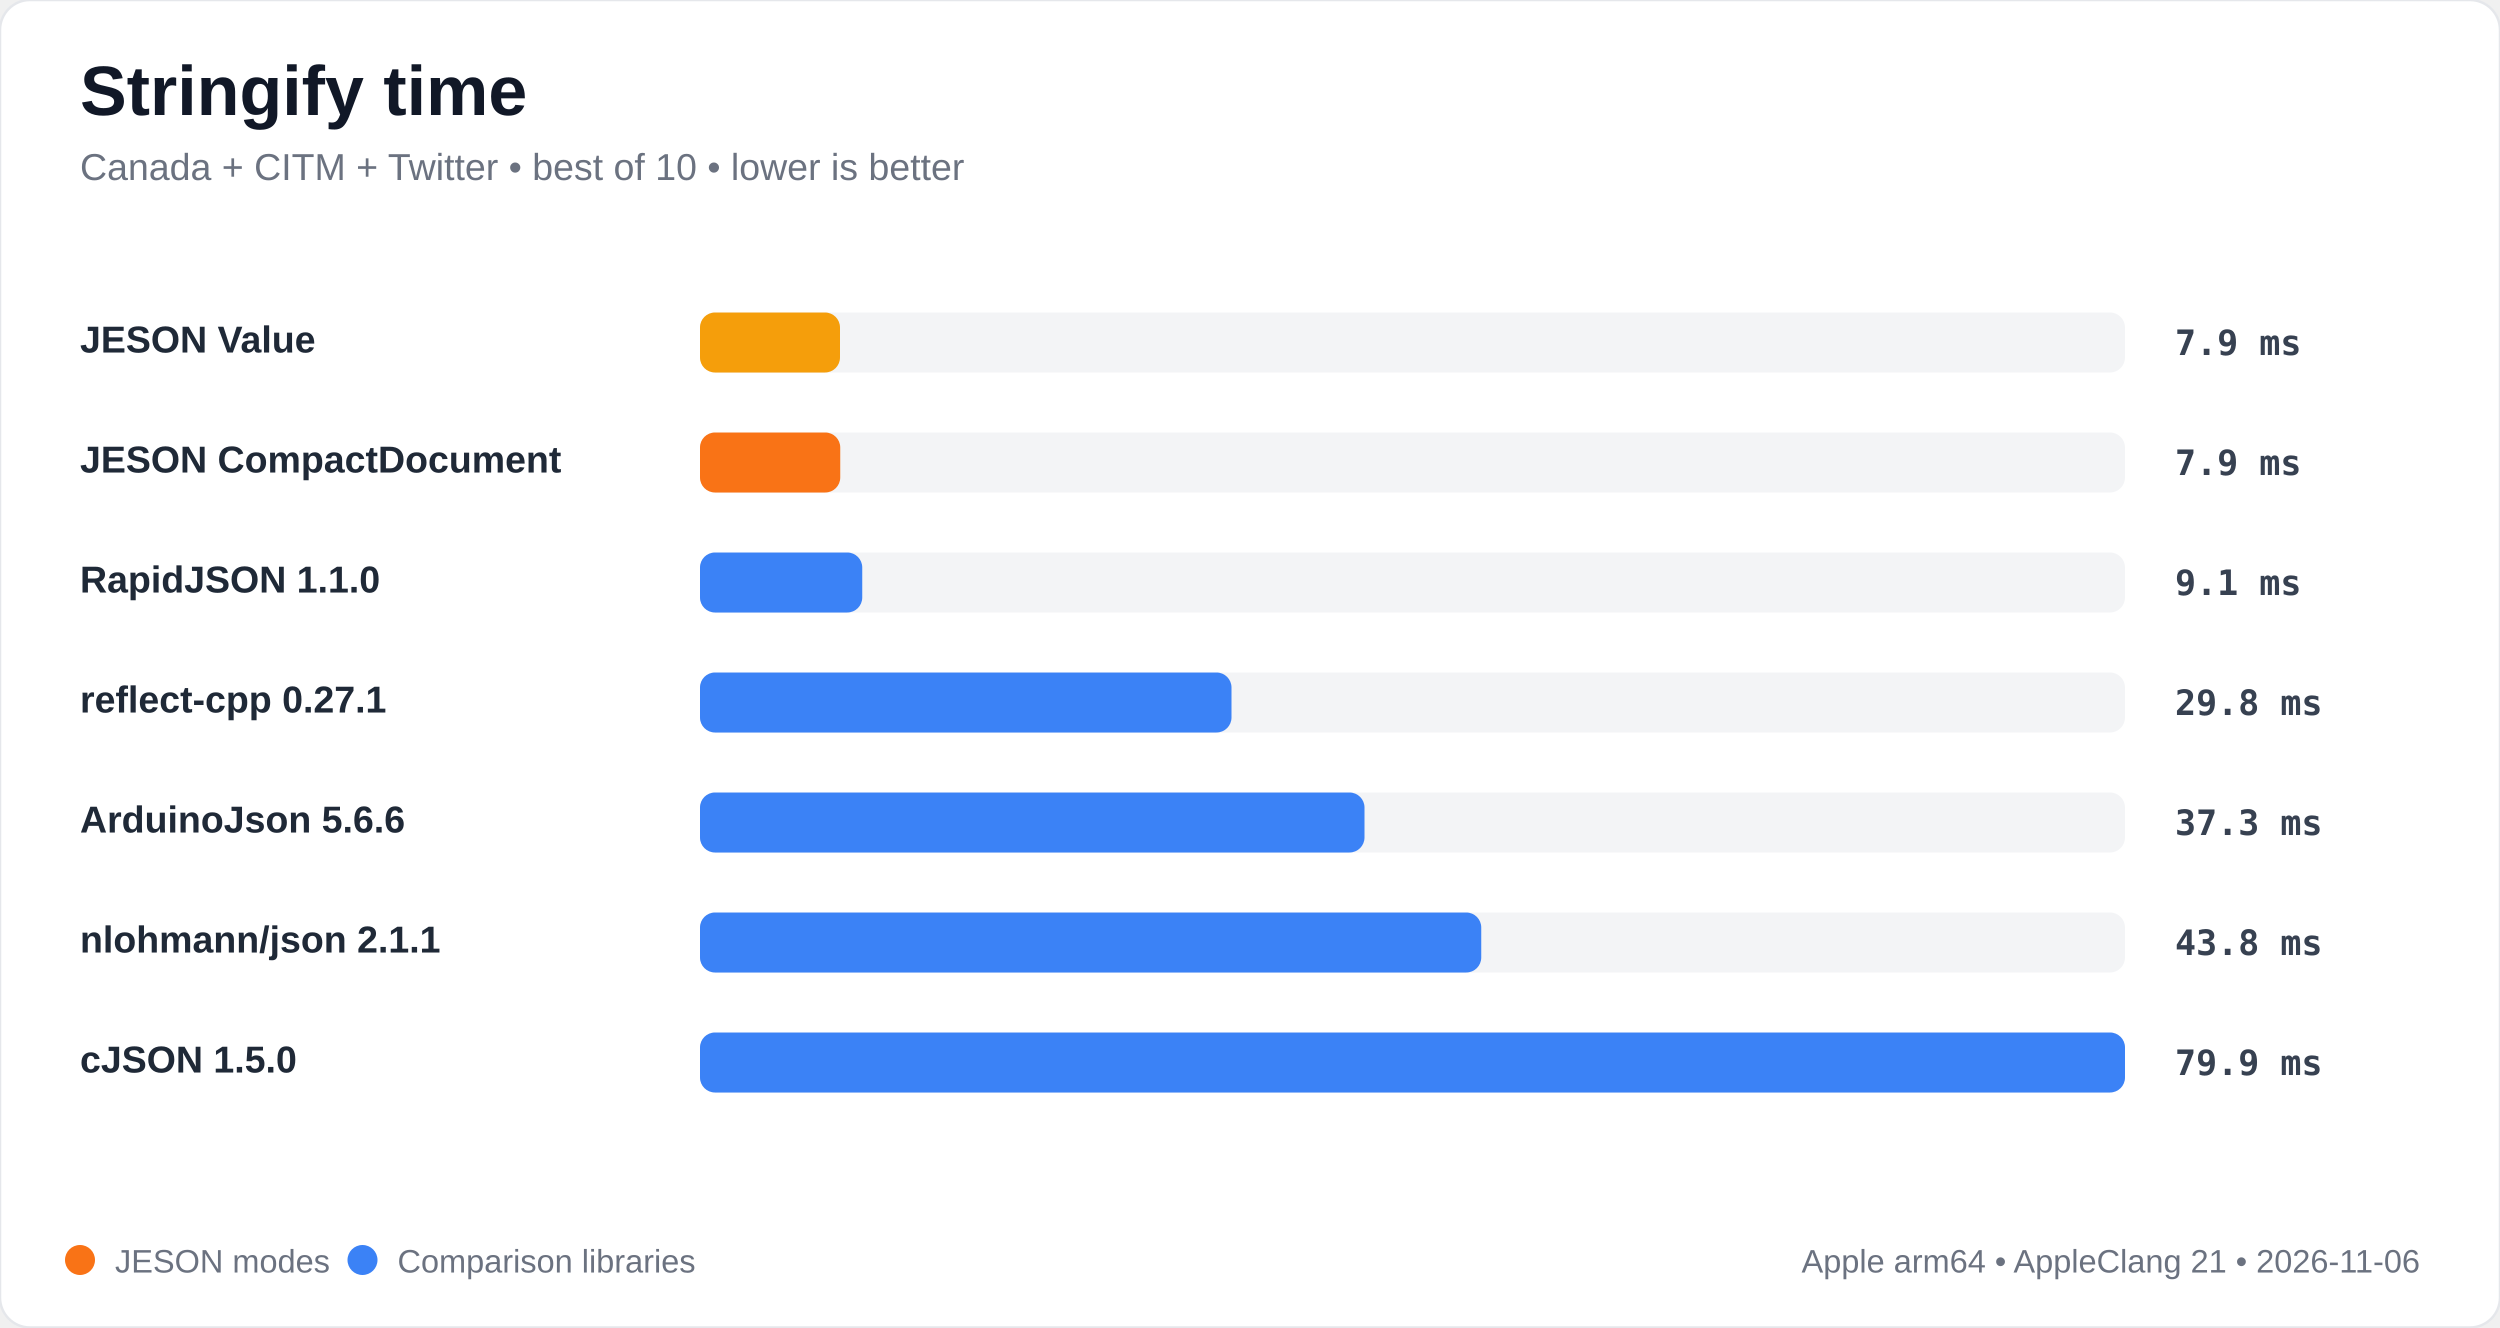
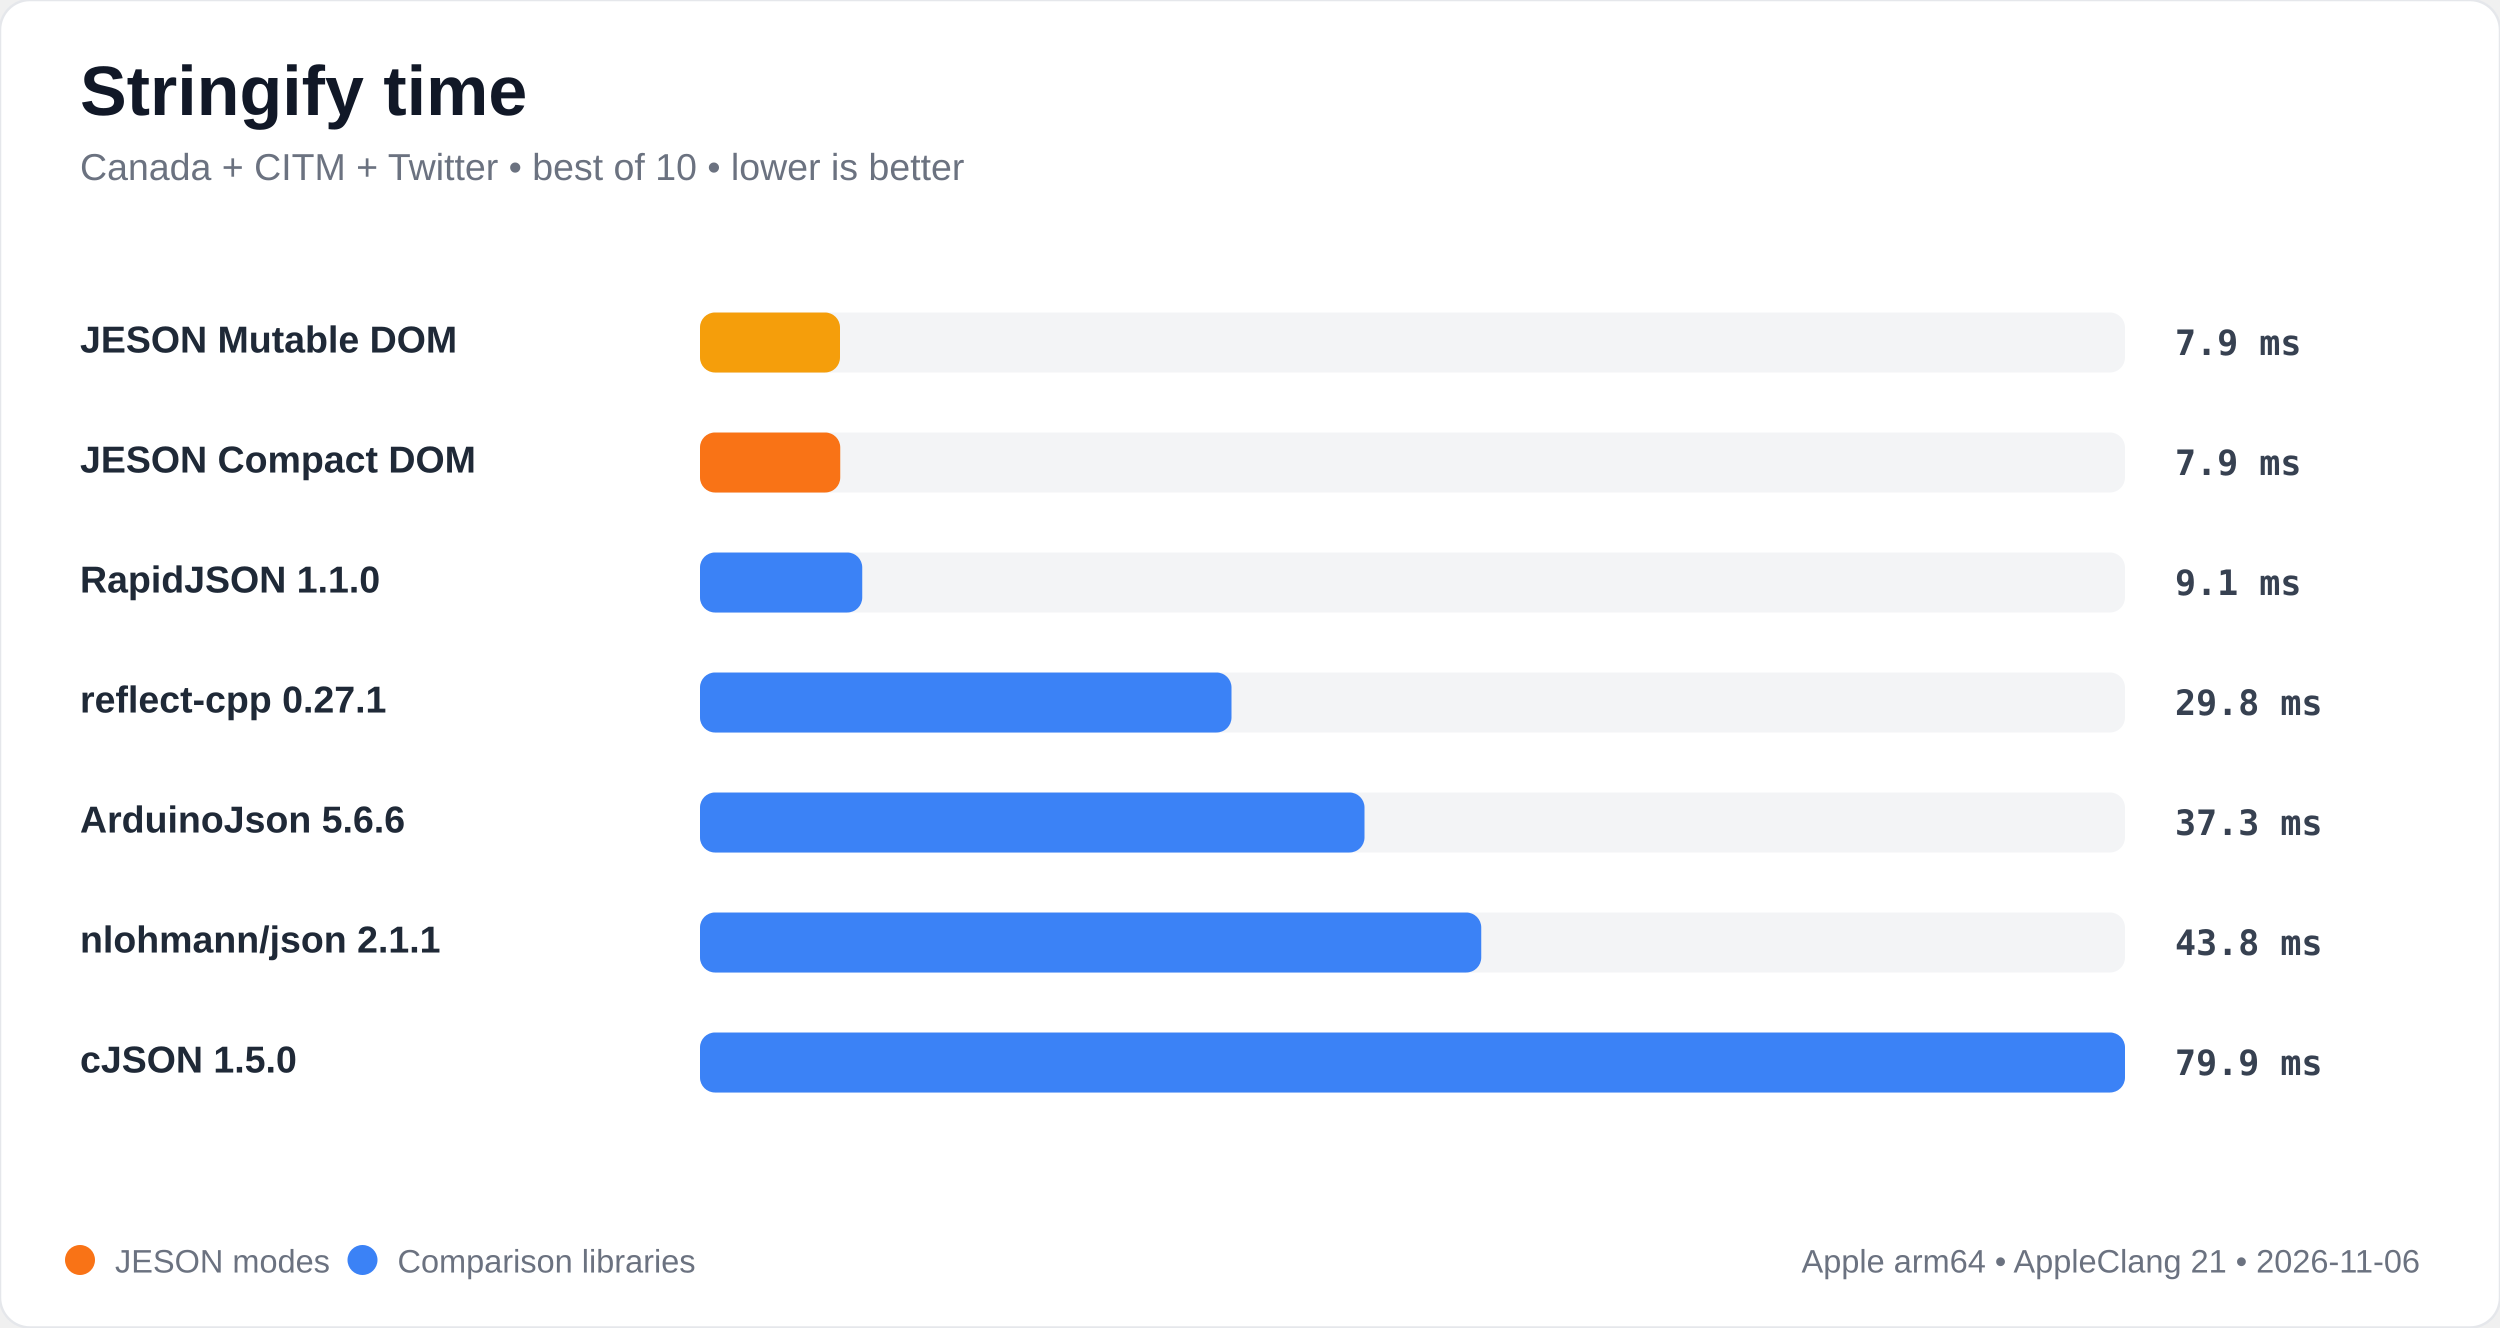
<svg xmlns="http://www.w3.org/2000/svg" viewBox="0 0 1000 531" role="img">
  <rect width="1000" height="531" rx="12" fill="#ffffff" stroke="#e5e7eb" />
  <text x="32" y="46" font-family="Arial, sans-serif" font-size="28" font-weight="700" fill="#111827">Stringify time</text>
  <text x="32" y="72" font-family="Arial, sans-serif" font-size="15" fill="#6b7280">Canada + CITM + Twitter • best of 10 • lower is better</text>
-   <text x="32" y="141" font-family="Arial, sans-serif" font-size="15" font-weight="600" fill="#1f2937">JESON Value</text>
+   <text x="32" y="141" font-family="Arial, sans-serif" font-size="15" font-weight="600" fill="#1f2937">JESON Mutable DOM</text>
  <rect x="280" y="125" width="570" height="24" rx="6" fill="#f3f4f6" />
  <rect x="280" y="125" width="56.0" height="24" rx="6" fill="#f59e0b" />
  <text x="870" y="142" font-family="monospace" font-size="14" font-weight="600" fill="#374151">7.9 ms</text>
-   <text x="32" y="189" font-family="Arial, sans-serif" font-size="15" font-weight="600" fill="#1f2937">JESON CompactDocument</text>
+   <text x="32" y="189" font-family="Arial, sans-serif" font-size="15" font-weight="600" fill="#1f2937">JESON Compact DOM</text>
  <rect x="280" y="173" width="570" height="24" rx="6" fill="#f3f4f6" />
  <rect x="280" y="173" width="56.1" height="24" rx="6" fill="#f97316" />
  <text x="870" y="190" font-family="monospace" font-size="14" font-weight="600" fill="#374151">7.9 ms</text>
  <text x="32" y="237" font-family="Arial, sans-serif" font-size="15" font-weight="600" fill="#1f2937">RapidJSON 1.1.0</text>
  <rect x="280" y="221" width="570" height="24" rx="6" fill="#f3f4f6" />
  <rect x="280" y="221" width="64.9" height="24" rx="6" fill="#3b82f6" />
  <text x="870" y="238" font-family="monospace" font-size="14" font-weight="600" fill="#374151">9.1 ms</text>
  <text x="32" y="285" font-family="Arial, sans-serif" font-size="15" font-weight="600" fill="#1f2937">reflect-cpp 0.27.1</text>
  <rect x="280" y="269" width="570" height="24" rx="6" fill="#f3f4f6" />
  <rect x="280" y="269" width="212.6" height="24" rx="6" fill="#3b82f6" />
  <text x="870" y="286" font-family="monospace" font-size="14" font-weight="600" fill="#374151">29.8 ms</text>
  <text x="32" y="333" font-family="Arial, sans-serif" font-size="15" font-weight="600" fill="#1f2937">ArduinoJson 5.6.6</text>
  <rect x="280" y="317" width="570" height="24" rx="6" fill="#f3f4f6" />
  <rect x="280" y="317" width="265.8" height="24" rx="6" fill="#3b82f6" />
  <text x="870" y="334" font-family="monospace" font-size="14" font-weight="600" fill="#374151">37.3 ms</text>
  <text x="32" y="381" font-family="Arial, sans-serif" font-size="15" font-weight="600" fill="#1f2937">nlohmann/json 2.1.1</text>
  <rect x="280" y="365" width="570" height="24" rx="6" fill="#f3f4f6" />
  <rect x="280" y="365" width="312.5" height="24" rx="6" fill="#3b82f6" />
  <text x="870" y="382" font-family="monospace" font-size="14" font-weight="600" fill="#374151">43.8 ms</text>
  <text x="32" y="429" font-family="Arial, sans-serif" font-size="15" font-weight="600" fill="#1f2937">cJSON 1.5.0</text>
  <rect x="280" y="413" width="570" height="24" rx="6" fill="#f3f4f6" />
  <rect x="280" y="413" width="570.0" height="24" rx="6" fill="#3b82f6" />
  <text x="870" y="430" font-family="monospace" font-size="14" font-weight="600" fill="#374151">79.9 ms</text>
  <circle cx="32" cy="504" r="6" fill="#f97316" />
  <text x="46" y="509" font-family="Arial, sans-serif" font-size="13" fill="#6b7280">JESON modes</text>
  <circle cx="145" cy="504" r="6" fill="#3b82f6" />
  <text x="159" y="509" font-family="Arial, sans-serif" font-size="13" fill="#6b7280">Comparison libraries</text>
  <text x="968" y="509" text-anchor="end" font-family="Arial, sans-serif" font-size="13" fill="#6b7280">Apple arm64 • AppleClang 21 • 2026-11-06</text>
</svg>
